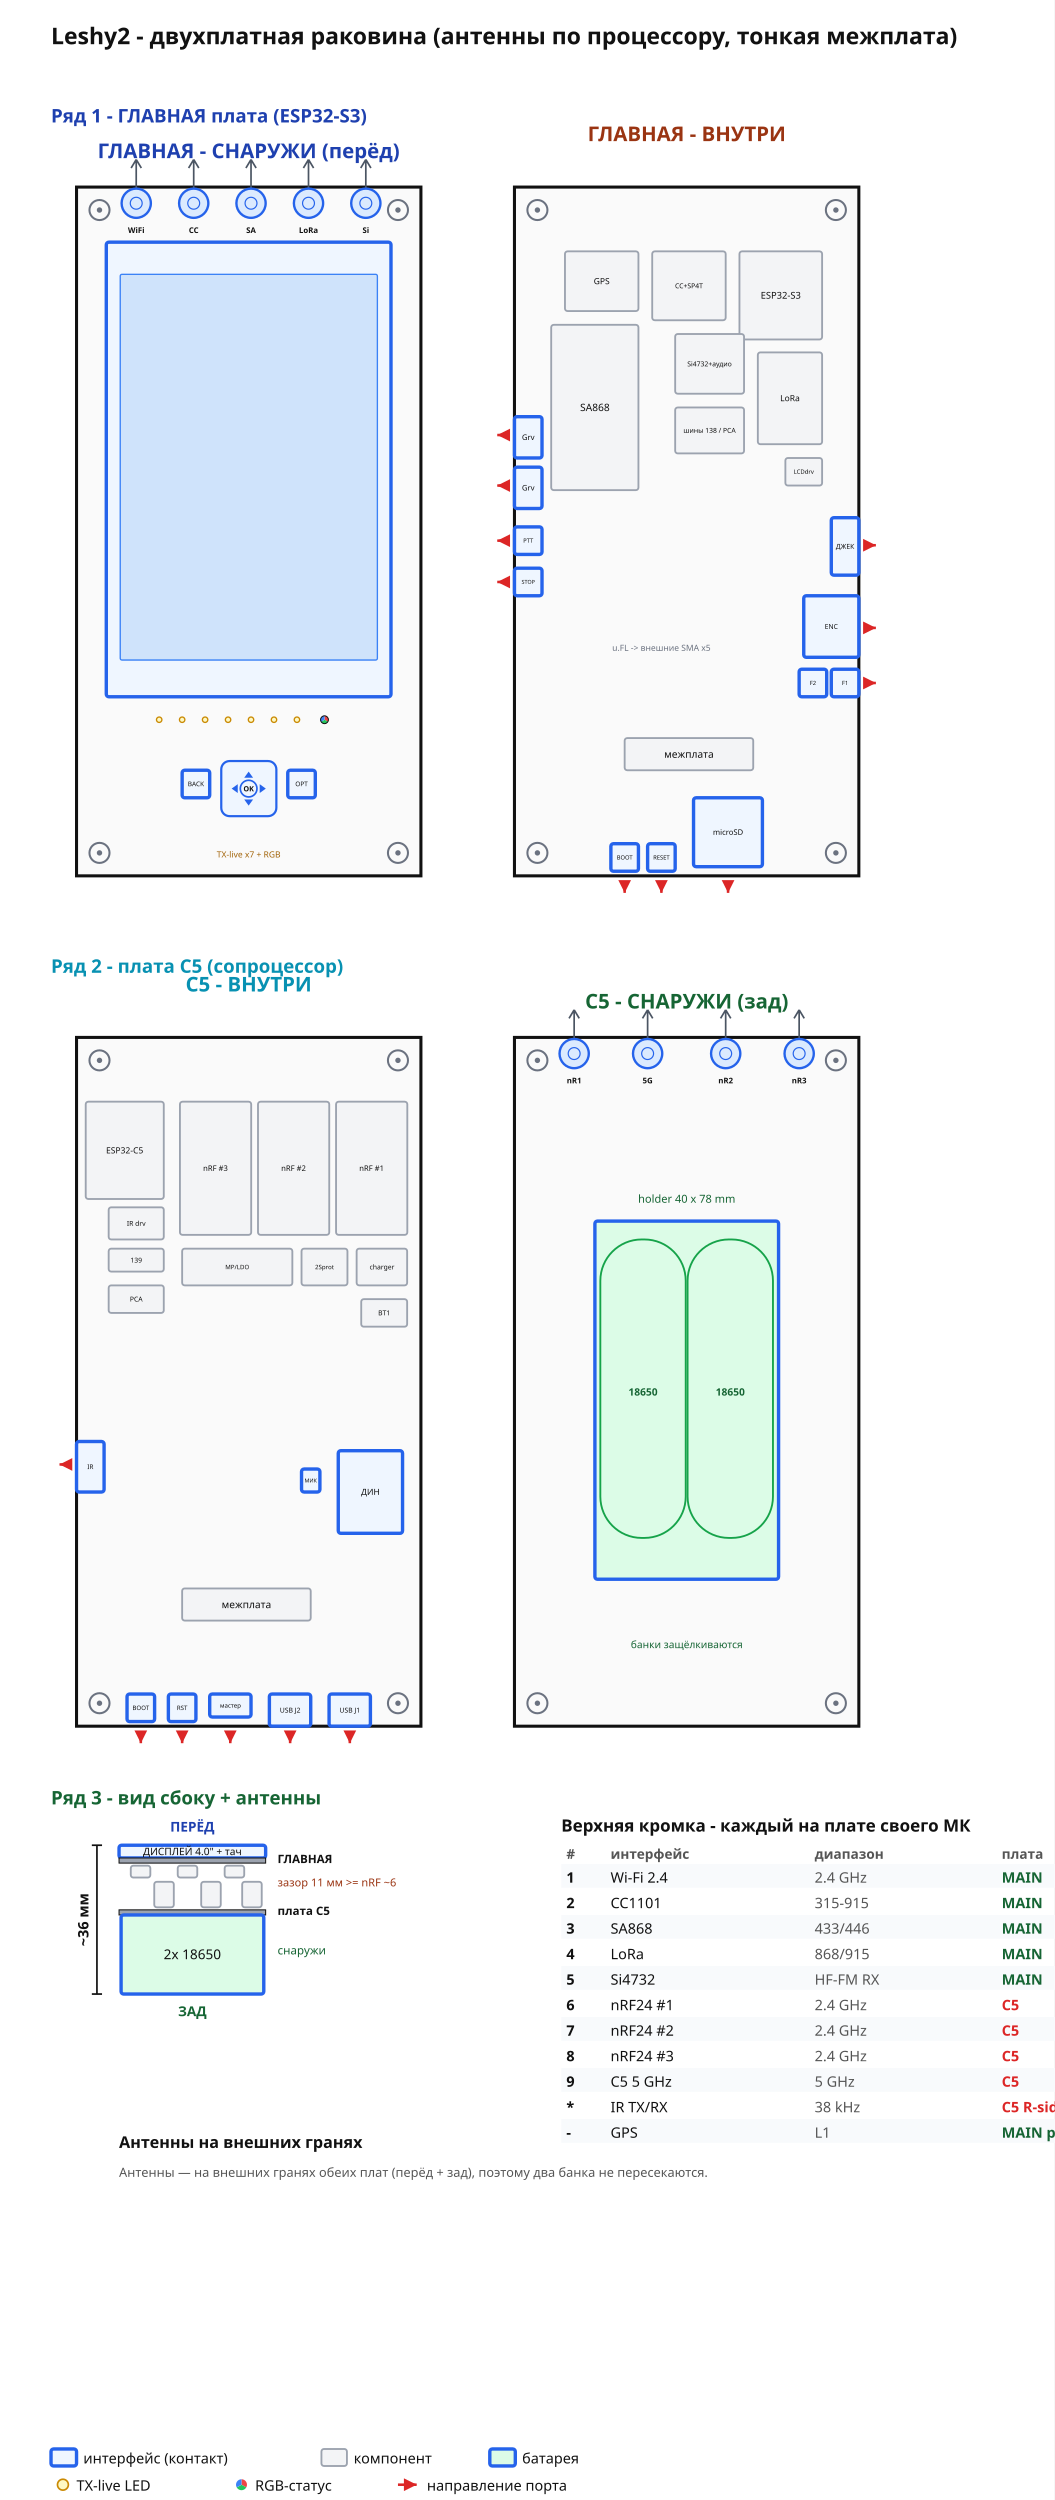
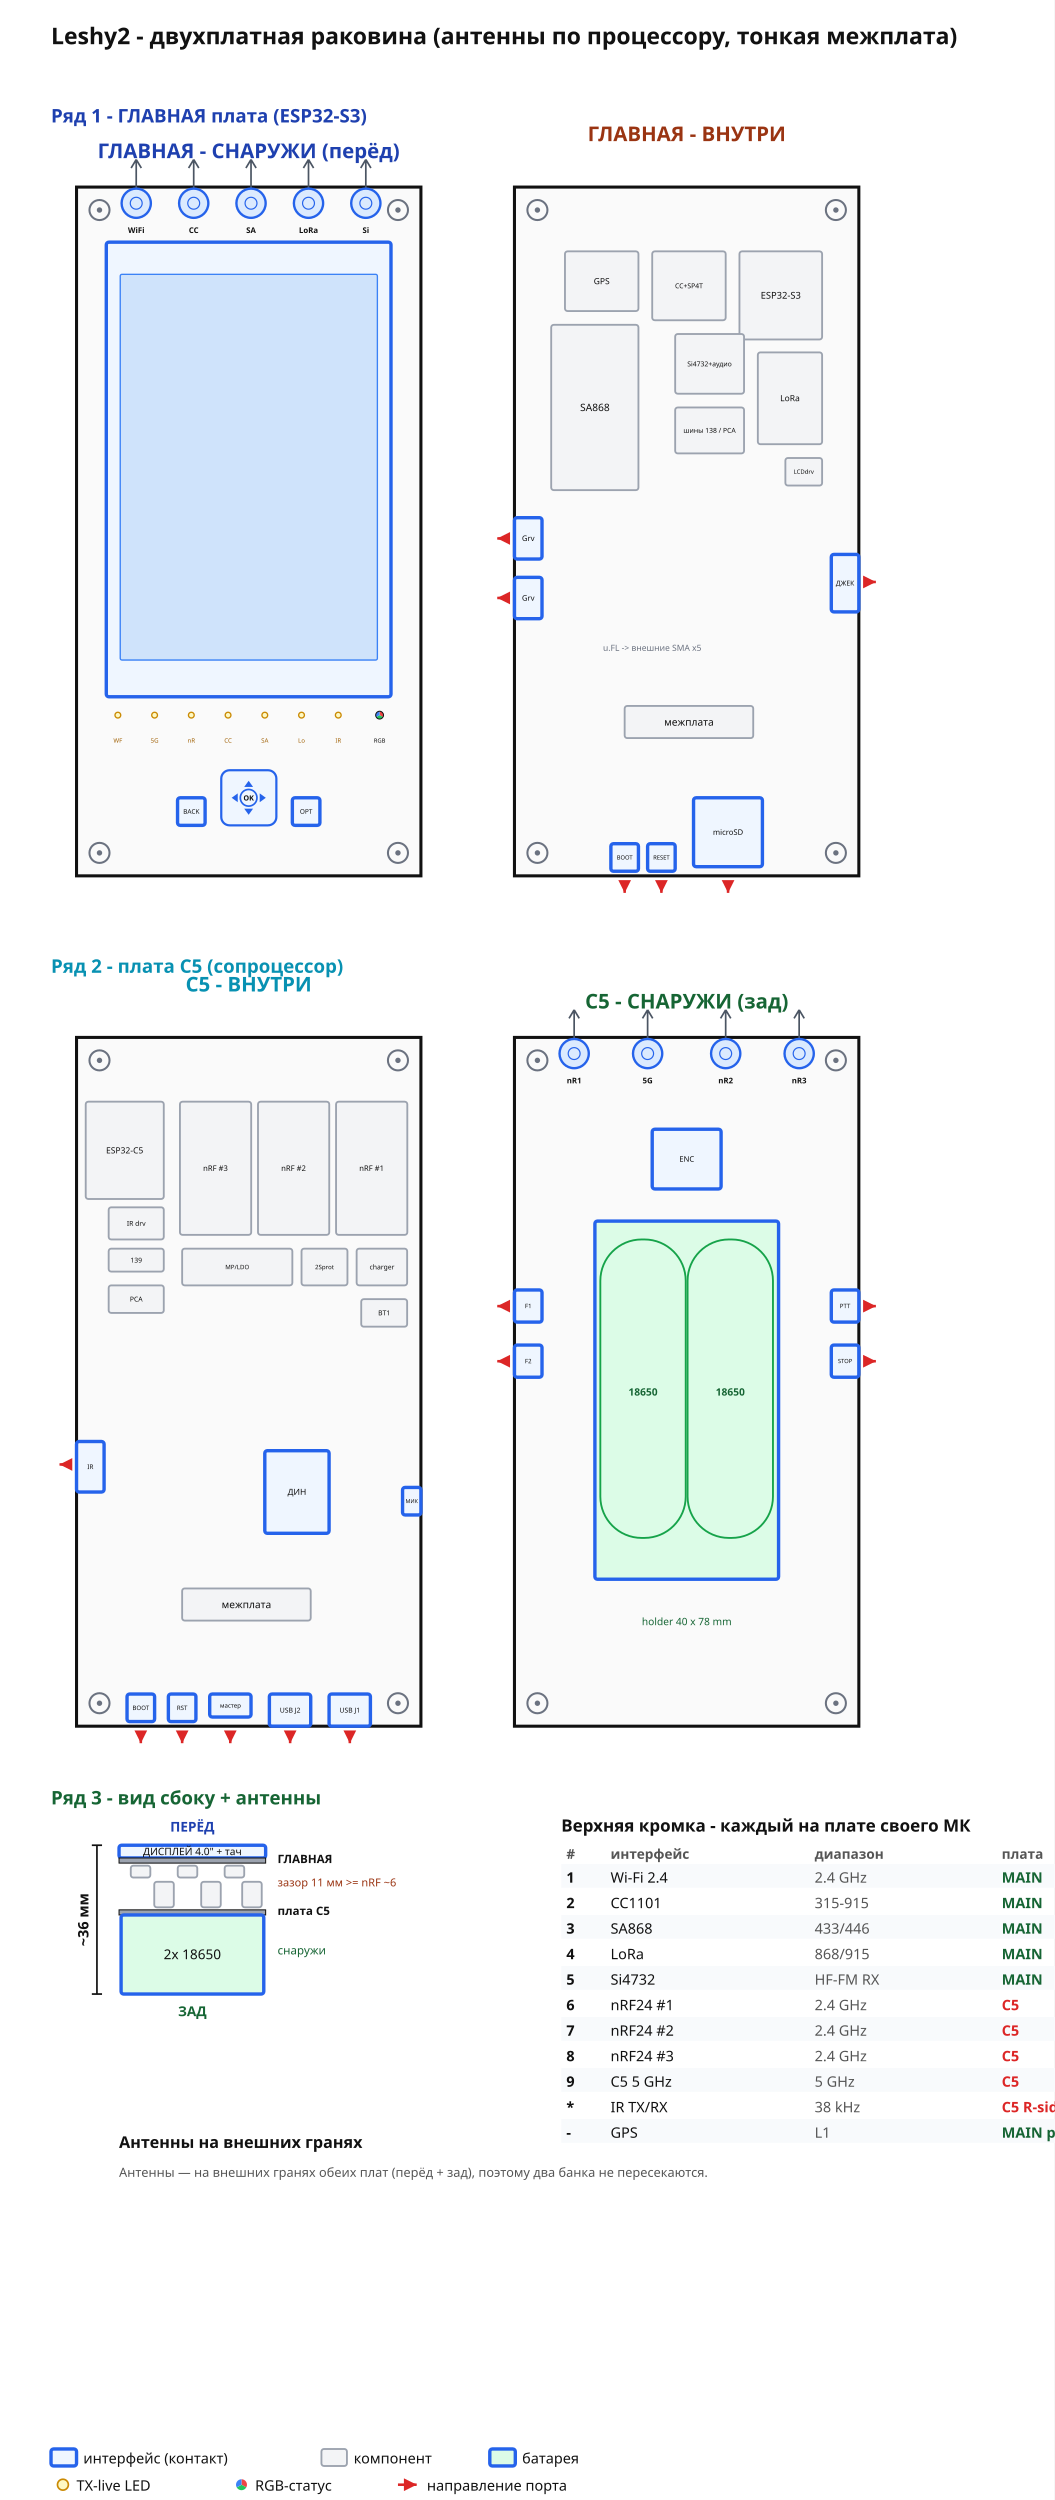
<svg xmlns="http://www.w3.org/2000/svg" width="620" height="1470" viewBox="0 0 620 1470">
  <rect width="620" height="1470" fill="white" />
  <defs>
    <marker id="ar" markerWidth="8" markerHeight="8" refX="6" refY="3" orient="auto">
      <path d="M0,0 L6,3 L0,6 Z" fill="#1e40af" />
    </marker>
    <marker id="arr" markerWidth="7" markerHeight="7" refX="5" refY="2.5" orient="auto">
      <path d="M0,0 L5,2.5 L0,5 Z" fill="#dc2626" />
    </marker>
  </defs>
  <text x="30.0" y="26.0" font-size="13.5" text-anchor="start" fill="#111" font-family="sans-serif" font-weight="bold">Leshy2 - двухплатная раковина (антенны по процессору, тонкая межплата)</text>
  <text x="30.0" y="72.0" font-size="11" text-anchor="start" fill="#1e40af" font-family="sans-serif" font-weight="bold">Ряд 1 - ГЛАВНАЯ плата (ESP32-S3)</text>
  <rect x="45.0" y="110.0" width="202.5" height="405.0" fill="#fafafa" stroke="#111" stroke-width="1.8" />
  <text x="146.2" y="93.0" font-size="12" text-anchor="middle" fill="#1e40af" font-family="sans-serif" font-weight="bold">ГЛАВНАЯ - СНАРУЖИ (перёд)</text>
  <circle cx="58.5" cy="123.5" r="5.9" fill="none" stroke="#6b7280" stroke-width="1.2" />
  <circle cx="58.5" cy="123.5" r="1.6" fill="#6b7280" />
  <circle cx="234.0" cy="123.5" r="5.9" fill="none" stroke="#6b7280" stroke-width="1.2" />
  <circle cx="234.0" cy="123.5" r="1.6" fill="#6b7280" />
  <circle cx="58.5" cy="501.5" r="5.9" fill="none" stroke="#6b7280" stroke-width="1.2" />
  <circle cx="58.5" cy="501.5" r="1.6" fill="#6b7280" />
  <circle cx="234.0" cy="501.5" r="5.9" fill="none" stroke="#6b7280" stroke-width="1.2" />
  <circle cx="234.0" cy="501.5" r="1.6" fill="#6b7280" />
  <rect x="62.5" y="142.4" width="167.4" height="267.3" fill="#eff6ff" stroke="#2563eb" stroke-width="2" rx="1.5" />
-   <rect x="107.1" y="452.9" width="16.2" height="16.2" fill="#eff6ff" stroke="#2563eb" stroke-width="2" rx="1.5" />
-   <text x="115.2" y="462.3" font-size="3.8" text-anchor="middle" fill="#111" font-family="sans-serif">BACK</text>
-   <rect x="169.2" y="452.9" width="16.2" height="16.2" fill="#eff6ff" stroke="#2563eb" stroke-width="2" rx="1.5" />
-   <text x="177.3" y="462.3" font-size="3.8" text-anchor="middle" fill="#111" font-family="sans-serif">OPT</text>
+   <rect x="104.4" y="469.1" width="16.2" height="16.2" fill="#eff6ff" stroke="#2563eb" stroke-width="2" rx="1.5" />
+   <text x="112.5" y="478.5" font-size="3.8" text-anchor="middle" fill="#111" font-family="sans-serif">BACK</text>
+   <rect x="171.9" y="469.1" width="16.2" height="16.2" fill="#eff6ff" stroke="#2563eb" stroke-width="2" rx="1.5" />
+   <text x="180.0" y="478.5" font-size="3.8" text-anchor="middle" fill="#111" font-family="sans-serif">OPT</text>
  <text x="146.2" y="282.8" font-size="7" text-anchor="middle" fill="#1e40af" font-family="sans-serif" font-weight="normal">ДИСПЛЕЙ 4.0" + тач</text>
-   <text x="146.2" y="504.2" font-size="5" text-anchor="middle" fill="#a16207" font-family="sans-serif" font-weight="normal">TX-live x7 + RGB</text>
  <rect x="70.7" y="161.3" width="151.2" height="226.8" fill="#cfe3fb" stroke="#3b82f6" stroke-width="0.8" rx="1" />
  <path d="M80.1 93.8 l-3 5 M80.1 93.8 l3 5 M80.1 93.8 V119.5" stroke="#4b5563" stroke-width="1" fill="none" />
  <circle cx="80.1" cy="119.5" r="8.6" fill="#dbeafe" stroke="#2563eb" stroke-width="1.4" />
  <circle cx="80.1" cy="119.5" r="3.5" fill="none" stroke="#2563eb" stroke-width="0.7" />
  <text x="80.1" y="137.0" font-size="4.6" text-anchor="middle" fill="#111" font-family="sans-serif" font-weight="bold">WiFi</text>
  <path d="M113.9 93.8 l-3 5 M113.9 93.8 l3 5 M113.9 93.8 V119.5" stroke="#4b5563" stroke-width="1" fill="none" />
  <circle cx="113.9" cy="119.5" r="8.6" fill="#dbeafe" stroke="#2563eb" stroke-width="1.4" />
  <circle cx="113.9" cy="119.5" r="3.5" fill="none" stroke="#2563eb" stroke-width="0.7" />
  <text x="113.9" y="137.0" font-size="4.6" text-anchor="middle" fill="#111" font-family="sans-serif" font-weight="bold">CC</text>
  <path d="M147.6 93.8 l-3 5 M147.6 93.8 l3 5 M147.6 93.8 V119.5" stroke="#4b5563" stroke-width="1" fill="none" />
  <circle cx="147.6" cy="119.5" r="8.6" fill="#dbeafe" stroke="#2563eb" stroke-width="1.4" />
  <circle cx="147.6" cy="119.5" r="3.5" fill="none" stroke="#2563eb" stroke-width="0.7" />
  <text x="147.6" y="137.0" font-size="4.6" text-anchor="middle" fill="#111" font-family="sans-serif" font-weight="bold">SA</text>
  <path d="M181.4 93.8 l-3 5 M181.4 93.8 l3 5 M181.4 93.8 V119.5" stroke="#4b5563" stroke-width="1" fill="none" />
  <circle cx="181.4" cy="119.5" r="8.6" fill="#dbeafe" stroke="#2563eb" stroke-width="1.4" />
  <circle cx="181.4" cy="119.5" r="3.5" fill="none" stroke="#2563eb" stroke-width="0.7" />
  <text x="181.4" y="137.0" font-size="4.6" text-anchor="middle" fill="#111" font-family="sans-serif" font-weight="bold">LoRa</text>
  <path d="M215.1 93.8 l-3 5 M215.1 93.8 l3 5 M215.1 93.8 V119.5" stroke="#4b5563" stroke-width="1" fill="none" />
  <circle cx="215.1" cy="119.5" r="8.6" fill="#dbeafe" stroke="#2563eb" stroke-width="1.4" />
  <circle cx="215.1" cy="119.5" r="3.5" fill="none" stroke="#2563eb" stroke-width="0.7" />
  <text x="215.1" y="137.0" font-size="4.6" text-anchor="middle" fill="#111" font-family="sans-serif" font-weight="bold">Si</text>
-   <circle cx="93.6" cy="423.2" r="1.6" fill="#fef9c3" stroke="#ca8a04" stroke-width="0.8" />
-   <circle cx="107.1" cy="423.2" r="1.6" fill="#fef9c3" stroke="#ca8a04" stroke-width="0.8" />
-   <circle cx="120.6" cy="423.2" r="1.6" fill="#fef9c3" stroke="#ca8a04" stroke-width="0.8" />
-   <circle cx="134.1" cy="423.2" r="1.6" fill="#fef9c3" stroke="#ca8a04" stroke-width="0.8" />
-   <circle cx="147.6" cy="423.2" r="1.6" fill="#fef9c3" stroke="#ca8a04" stroke-width="0.8" />
-   <circle cx="161.1" cy="423.2" r="1.6" fill="#fef9c3" stroke="#ca8a04" stroke-width="0.8" />
-   <circle cx="174.6" cy="423.2" r="1.6" fill="#fef9c3" stroke="#ca8a04" stroke-width="0.8" />
-   <path d="M190.8 423.2 L190.8 420.9 A2.3 2.3 0 0 1 192.8 424.4 Z" fill="#ef4444" />
-   <path d="M190.8 423.2 L192.8 424.4 A2.3 2.3 0 0 1 188.8 424.4 Z" fill="#22c55e" />
-   <path d="M190.8 423.2 L188.8 424.4 A2.3 2.3 0 0 1 190.8 420.9 Z" fill="#3b82f6" />
-   <circle cx="190.8" cy="423.2" r="2.3" fill="none" stroke="#111" stroke-width="0.6" />
-   <rect x="130.1" y="447.5" width="32.4" height="32.4" rx="4.9" fill="#eff6ff" stroke="#2563eb" stroke-width="1.3" />
-   <path d="M146.2 453.7 l-2.6 3.6 h5.2 z M146.2 473.7 l-2.6 -3.6 h5.2 z M136.2 463.7 l3.6 -2.6 v5.2 z M156.3 463.7 l-3.6 -2.6 v5.2 z" fill="#2563eb" />
-   <circle cx="146.2" cy="463.7" r="4.9" fill="none" stroke="#2563eb" stroke-width="1" />
-   <text x="146.2" y="465.3" font-size="4.2" text-anchor="middle" fill="#111" font-family="sans-serif" font-weight="bold">OK</text>
+   <circle cx="69.3" cy="420.5" r="1.7" fill="#fef9c3" stroke="#ca8a04" stroke-width="0.8" />
+   <text x="69.3" y="436.7" font-size="3.6" text-anchor="middle" fill="#a16207" font-family="sans-serif" font-weight="normal">WF</text>
+   <circle cx="90.9" cy="420.5" r="1.7" fill="#fef9c3" stroke="#ca8a04" stroke-width="0.8" />
+   <text x="90.9" y="436.7" font-size="3.6" text-anchor="middle" fill="#a16207" font-family="sans-serif" font-weight="normal">5G</text>
+   <circle cx="112.5" cy="420.5" r="1.7" fill="#fef9c3" stroke="#ca8a04" stroke-width="0.8" />
+   <text x="112.5" y="436.7" font-size="3.6" text-anchor="middle" fill="#a16207" font-family="sans-serif" font-weight="normal">nR</text>
+   <circle cx="134.1" cy="420.5" r="1.7" fill="#fef9c3" stroke="#ca8a04" stroke-width="0.8" />
+   <text x="134.1" y="436.7" font-size="3.6" text-anchor="middle" fill="#a16207" font-family="sans-serif" font-weight="normal">CC</text>
+   <circle cx="155.7" cy="420.5" r="1.7" fill="#fef9c3" stroke="#ca8a04" stroke-width="0.8" />
+   <text x="155.7" y="436.7" font-size="3.6" text-anchor="middle" fill="#a16207" font-family="sans-serif" font-weight="normal">SA</text>
+   <circle cx="177.3" cy="420.5" r="1.7" fill="#fef9c3" stroke="#ca8a04" stroke-width="0.8" />
+   <text x="177.3" y="436.7" font-size="3.6" text-anchor="middle" fill="#a16207" font-family="sans-serif" font-weight="normal">Lo</text>
+   <circle cx="198.9" cy="420.5" r="1.7" fill="#fef9c3" stroke="#ca8a04" stroke-width="0.8" />
+   <text x="198.9" y="436.7" font-size="3.6" text-anchor="middle" fill="#a16207" font-family="sans-serif" font-weight="normal">IR</text>
+   <path d="M223.2 420.5 L223.2 418.2 A2.3 2.3 0 0 1 225.2 421.6 Z" fill="#ef4444" />
+   <path d="M223.2 420.5 L225.2 421.6 A2.3 2.3 0 0 1 221.2 421.6 Z" fill="#22c55e" />
+   <path d="M223.2 420.5 L221.2 421.6 A2.3 2.3 0 0 1 223.2 418.2 Z" fill="#3b82f6" />
+   <circle cx="223.2" cy="420.5" r="2.3" fill="none" stroke="#111" stroke-width="0.6" />
+   <text x="223.2" y="436.7" font-size="3.4" text-anchor="middle" fill="#111" font-family="sans-serif" font-weight="normal">RGB</text>
+   <rect x="130.1" y="452.9" width="32.4" height="32.4" rx="4.9" fill="#eff6ff" stroke="#2563eb" stroke-width="1.3" />
+   <path d="M146.2 459.1 l-2.6 3.6 h5.2 z M146.2 479.1 l-2.6 -3.6 h5.2 z M136.2 469.1 l3.6 -2.6 v5.2 z M156.3 469.1 l-3.6 -2.6 v5.2 z" fill="#2563eb" />
+   <circle cx="146.2" cy="469.1" r="4.9" fill="none" stroke="#2563eb" stroke-width="1" />
+   <text x="146.2" y="470.7" font-size="4.2" text-anchor="middle" fill="#111" font-family="sans-serif" font-weight="bold">OK</text>
  <rect x="302.5" y="110.0" width="202.5" height="405.0" fill="#fafafa" stroke="#111" stroke-width="1.8" />
  <text x="403.8" y="83.0" font-size="12" text-anchor="middle" fill="#9a3412" font-family="sans-serif" font-weight="bold">ГЛАВНАЯ - ВНУТРИ</text>
  <circle cx="316.0" cy="123.5" r="5.9" fill="none" stroke="#6b7280" stroke-width="1.2" />
  <circle cx="316.0" cy="123.5" r="1.6" fill="#6b7280" />
  <circle cx="491.5" cy="123.5" r="5.9" fill="none" stroke="#6b7280" stroke-width="1.2" />
  <circle cx="491.5" cy="123.5" r="1.6" fill="#6b7280" />
  <circle cx="316.0" cy="501.5" r="5.9" fill="none" stroke="#6b7280" stroke-width="1.2" />
  <circle cx="316.0" cy="501.5" r="1.6" fill="#6b7280" />
  <circle cx="491.5" cy="501.5" r="5.9" fill="none" stroke="#6b7280" stroke-width="1.2" />
  <circle cx="491.5" cy="501.5" r="1.6" fill="#6b7280" />
  <rect x="434.8" y="147.8" width="48.6" height="51.8" fill="#f3f4f6" stroke="#9ca3af" stroke-width="1.1" rx="1.5" />
  <text x="459.1" y="175.6" font-size="5.5" text-anchor="middle" fill="#111" font-family="sans-serif">ESP32-S3</text>
  <rect x="383.5" y="147.8" width="43.2" height="40.5" fill="#f3f4f6" stroke="#9ca3af" stroke-width="1.1" rx="1.5" />
  <text x="405.1" y="169.5" font-size="4" text-anchor="middle" fill="#111" font-family="sans-serif">CC+SP4T</text>
  <rect x="332.2" y="147.8" width="43.2" height="35.1" fill="#f3f4f6" stroke="#9ca3af" stroke-width="1.1" rx="1.5" />
  <text x="353.8" y="167.1" font-size="5" text-anchor="middle" fill="#111" font-family="sans-serif">GPS</text>
  <rect x="324.1" y="191.0" width="51.3" height="97.2" fill="#f3f4f6" stroke="#9ca3af" stroke-width="1.1" rx="1.5" />
  <text x="349.8" y="241.7" font-size="6" text-anchor="middle" fill="#111" font-family="sans-serif">SA868</text>
  <rect x="445.6" y="207.2" width="37.8" height="54.0" fill="#f3f4f6" stroke="#9ca3af" stroke-width="1.1" rx="1.5" />
  <text x="464.5" y="235.9" font-size="5" text-anchor="middle" fill="#111" font-family="sans-serif">LoRa</text>
  <rect x="397.0" y="196.4" width="40.5" height="35.1" fill="#f3f4f6" stroke="#9ca3af" stroke-width="1.1" rx="1.5" />
  <text x="417.2" y="215.4" font-size="4" text-anchor="middle" fill="#111" font-family="sans-serif">Si4732+аудио</text>
  <rect x="397.0" y="239.6" width="40.5" height="27.0" fill="#f3f4f6" stroke="#9ca3af" stroke-width="1.1" rx="1.5" />
  <text x="417.2" y="254.5" font-size="4" text-anchor="middle" fill="#111" font-family="sans-serif">шины 138 / PCA</text>
  <rect x="461.8" y="269.3" width="21.6" height="16.2" fill="#f3f4f6" stroke="#9ca3af" stroke-width="1.1" rx="1.5" />
  <text x="472.6" y="278.6" font-size="3.5" text-anchor="middle" fill="#111" font-family="sans-serif">LCDdrv</text>
-   <rect x="488.8" y="304.4" width="16.2" height="33.8" fill="#eff6ff" stroke="#2563eb" stroke-width="2" rx="1.5" />
-   <text x="496.9" y="322.7" font-size="4" text-anchor="middle" fill="#111" font-family="sans-serif">ДЖЕК</text>
-   <rect x="472.6" y="350.3" width="32.4" height="36.2" fill="#eff6ff" stroke="#2563eb" stroke-width="2" rx="1.5" />
-   <text x="488.8" y="369.8" font-size="4" text-anchor="middle" fill="#111" font-family="sans-serif">ENC</text>
-   <rect x="488.8" y="393.5" width="16.2" height="16.2" fill="#eff6ff" stroke="#2563eb" stroke-width="2" rx="1.5" />
-   <text x="496.9" y="402.8" font-size="3.4" text-anchor="middle" fill="#111" font-family="sans-serif">F1</text>
-   <rect x="469.9" y="393.5" width="16.2" height="16.2" fill="#eff6ff" stroke="#2563eb" stroke-width="2" rx="1.5" />
-   <text x="478.0" y="402.8" font-size="3.4" text-anchor="middle" fill="#111" font-family="sans-serif">F2</text>
-   <rect x="302.5" y="245.0" width="16.2" height="24.3" fill="#eff6ff" stroke="#2563eb" stroke-width="2" rx="1.5" />
-   <text x="310.6" y="258.7" font-size="4.5" text-anchor="middle" fill="#111" font-family="sans-serif">Grv</text>
-   <rect x="302.5" y="274.7" width="16.2" height="24.3" fill="#eff6ff" stroke="#2563eb" stroke-width="2" rx="1.5" />
-   <text x="310.6" y="288.4" font-size="4.5" text-anchor="middle" fill="#111" font-family="sans-serif">Grv</text>
-   <rect x="302.5" y="309.8" width="16.2" height="16.2" fill="#eff6ff" stroke="#2563eb" stroke-width="2" rx="1.5" />
-   <text x="310.6" y="319.1" font-size="3.4" text-anchor="middle" fill="#111" font-family="sans-serif">PTT</text>
-   <rect x="302.5" y="334.1" width="16.2" height="16.2" fill="#eff6ff" stroke="#2563eb" stroke-width="2" rx="1.5" />
-   <text x="310.6" y="343.3" font-size="3.2" text-anchor="middle" fill="#111" font-family="sans-serif">STOP</text>
-   <rect x="367.3" y="434.0" width="75.6" height="18.9" fill="#f3f4f6" stroke="#9ca3af" stroke-width="1.1" rx="1.5" />
-   <text x="405.1" y="445.6" font-size="6" text-anchor="middle" fill="#111" font-family="sans-serif">межплата</text>
+   <rect x="488.8" y="326.0" width="16.2" height="33.8" fill="#eff6ff" stroke="#2563eb" stroke-width="2" rx="1.5" />
+   <text x="496.9" y="344.3" font-size="4" text-anchor="middle" fill="#111" font-family="sans-serif">ДЖЕК</text>
+   <rect x="302.5" y="304.4" width="16.2" height="24.3" fill="#eff6ff" stroke="#2563eb" stroke-width="2" rx="1.5" />
+   <text x="310.6" y="318.1" font-size="4.5" text-anchor="middle" fill="#111" font-family="sans-serif">Grv</text>
+   <rect x="302.5" y="339.5" width="16.2" height="24.3" fill="#eff6ff" stroke="#2563eb" stroke-width="2" rx="1.5" />
+   <text x="310.6" y="353.2" font-size="4.5" text-anchor="middle" fill="#111" font-family="sans-serif">Grv</text>
+   <rect x="367.3" y="415.1" width="75.6" height="18.9" fill="#f3f4f6" stroke="#9ca3af" stroke-width="1.1" rx="1.5" />
+   <text x="405.1" y="426.7" font-size="6" text-anchor="middle" fill="#111" font-family="sans-serif">межплата</text>
  <rect x="407.8" y="469.1" width="40.5" height="40.5" fill="#eff6ff" stroke="#2563eb" stroke-width="2" rx="1.5" />
  <text x="428.1" y="490.9" font-size="4.5" text-anchor="middle" fill="#111" font-family="sans-serif">microSD</text>
  <rect x="380.8" y="496.1" width="16.2" height="16.2" fill="#eff6ff" stroke="#2563eb" stroke-width="2" rx="1.5" />
  <text x="388.9" y="505.4" font-size="3.4" text-anchor="middle" fill="#111" font-family="sans-serif">RESET</text>
  <rect x="359.2" y="496.1" width="16.2" height="16.2" fill="#eff6ff" stroke="#2563eb" stroke-width="2" rx="1.5" />
  <text x="367.3" y="505.4" font-size="3.4" text-anchor="middle" fill="#111" font-family="sans-serif">BOOT</text>
-   <text x="388.9" y="382.7" font-size="5" text-anchor="middle" fill="#6b7280" font-family="sans-serif" font-weight="normal">u.FL -&gt; внешние SMA x5</text>
-   <path d="M509.1 320.6 L515.0 320.6" stroke="#dc2626" stroke-width="1.5" marker-end="url(#arr)" />
-   <path d="M509.1 369.2 L515.0 369.2" stroke="#dc2626" stroke-width="1.5" marker-end="url(#arr)" />
-   <path d="M509.1 401.6 L515.0 401.6" stroke="#dc2626" stroke-width="1.5" marker-end="url(#arr)" />
-   <path d="M298.4 255.8 L292.4 255.8" stroke="#dc2626" stroke-width="1.5" marker-end="url(#arr)" />
-   <path d="M298.4 285.5 L292.4 285.5" stroke="#dc2626" stroke-width="1.5" marker-end="url(#arr)" />
-   <path d="M298.4 317.9 L292.4 317.9" stroke="#dc2626" stroke-width="1.5" marker-end="url(#arr)" />
-   <path d="M298.4 342.2 L292.4 342.2" stroke="#dc2626" stroke-width="1.5" marker-end="url(#arr)" />
+   <text x="383.5" y="382.7" font-size="5" text-anchor="middle" fill="#6b7280" font-family="sans-serif" font-weight="normal">u.FL -&gt; внешние SMA x5</text>
+   <path d="M509.1 342.2 L515.0 342.2" stroke="#dc2626" stroke-width="1.5" marker-end="url(#arr)" />
+   <path d="M298.4 316.6 L292.4 316.6" stroke="#dc2626" stroke-width="1.5" marker-end="url(#arr)" />
+   <path d="M298.4 351.6 L292.4 351.6" stroke="#dc2626" stroke-width="1.5" marker-end="url(#arr)" />
  <path d="M428.1 519.0 L428.1 525.0" stroke="#dc2626" stroke-width="1.5" marker-end="url(#arr)" />
  <path d="M388.9 519.0 L388.9 525.0" stroke="#dc2626" stroke-width="1.5" marker-end="url(#arr)" />
  <path d="M367.3 519.0 L367.3 525.0" stroke="#dc2626" stroke-width="1.5" marker-end="url(#arr)" />
  <text x="30.0" y="572.0" font-size="11" text-anchor="start" fill="#0891b2" font-family="sans-serif" font-weight="bold">Ряд 2 - плата C5 (сопроцессор)</text>
  <rect x="45.0" y="610.0" width="202.5" height="405.0" fill="#fafafa" stroke="#111" stroke-width="1.8" />
  <text x="146.2" y="583.0" font-size="12" text-anchor="middle" fill="#0891b2" font-family="sans-serif" font-weight="bold">C5 - ВНУТРИ</text>
  <circle cx="58.5" cy="623.5" r="5.9" fill="none" stroke="#6b7280" stroke-width="1.2" />
  <circle cx="58.5" cy="623.5" r="1.6" fill="#6b7280" />
  <circle cx="234.0" cy="623.5" r="5.9" fill="none" stroke="#6b7280" stroke-width="1.2" />
  <circle cx="234.0" cy="623.5" r="1.6" fill="#6b7280" />
  <circle cx="58.5" cy="1001.5" r="5.9" fill="none" stroke="#6b7280" stroke-width="1.2" />
  <circle cx="58.5" cy="1001.5" r="1.6" fill="#6b7280" />
  <circle cx="234.0" cy="1001.5" r="5.9" fill="none" stroke="#6b7280" stroke-width="1.2" />
  <circle cx="234.0" cy="1001.5" r="1.6" fill="#6b7280" />
  <rect x="197.6" y="647.8" width="41.9" height="78.3" fill="#f3f4f6" stroke="#9ca3af" stroke-width="1.1" rx="1.5" />
  <text x="218.5" y="688.5" font-size="4.5" text-anchor="middle" fill="#111" font-family="sans-serif">nRF #1</text>
  <rect x="151.7" y="647.8" width="41.9" height="78.3" fill="#f3f4f6" stroke="#9ca3af" stroke-width="1.1" rx="1.5" />
  <text x="172.6" y="688.5" font-size="4.5" text-anchor="middle" fill="#111" font-family="sans-serif">nRF #2</text>
  <rect x="105.8" y="647.8" width="41.9" height="78.3" fill="#f3f4f6" stroke="#9ca3af" stroke-width="1.1" rx="1.5" />
  <text x="126.7" y="688.5" font-size="4.5" text-anchor="middle" fill="#111" font-family="sans-serif">nRF #3</text>
  <rect x="50.4" y="647.8" width="45.9" height="57.2" fill="#f3f4f6" stroke="#9ca3af" stroke-width="1.1" rx="1.5" />
  <text x="73.3" y="678.2" font-size="5" text-anchor="middle" fill="#111" font-family="sans-serif">ESP32-C5</text>
  <rect x="63.9" y="709.9" width="32.4" height="18.9" fill="#f3f4f6" stroke="#9ca3af" stroke-width="1.1" rx="1.5" />
  <text x="80.1" y="720.8" font-size="4" text-anchor="middle" fill="#111" font-family="sans-serif">IR drv</text>
  <rect x="63.9" y="734.2" width="32.4" height="13.5" fill="#f3f4f6" stroke="#9ca3af" stroke-width="1.1" rx="1.5" />
  <text x="80.1" y="742.4" font-size="4" text-anchor="middle" fill="#111" font-family="sans-serif">139</text>
  <rect x="63.9" y="755.8" width="32.4" height="16.2" fill="#f3f4f6" stroke="#9ca3af" stroke-width="1.1" rx="1.5" />
  <text x="80.1" y="765.3" font-size="4" text-anchor="middle" fill="#111" font-family="sans-serif">PCA</text>
  <rect x="209.7" y="734.2" width="29.7" height="21.6" fill="#f3f4f6" stroke="#9ca3af" stroke-width="1.1" rx="1.5" />
  <text x="224.6" y="746.4" font-size="4" text-anchor="middle" fill="#111" font-family="sans-serif">charger</text>
  <rect x="177.3" y="734.2" width="27.0" height="21.6" fill="#f3f4f6" stroke="#9ca3af" stroke-width="1.1" rx="1.5" />
  <text x="190.8" y="746.3" font-size="3.6" text-anchor="middle" fill="#111" font-family="sans-serif">2Sprot</text>
  <rect x="107.1" y="734.2" width="64.8" height="21.6" fill="#f3f4f6" stroke="#9ca3af" stroke-width="1.1" rx="1.5" />
  <text x="139.5" y="746.3" font-size="3.6" text-anchor="middle" fill="#111" font-family="sans-serif">MP/LDO</text>
  <rect x="212.4" y="763.9" width="27.0" height="16.2" fill="#f3f4f6" stroke="#9ca3af" stroke-width="1.1" rx="1.5" />
  <text x="225.9" y="773.4" font-size="4" text-anchor="middle" fill="#111" font-family="sans-serif">BT1</text>
-   <rect x="198.9" y="853.0" width="37.8" height="48.6" fill="#eff6ff" stroke="#2563eb" stroke-width="2" rx="1.5" />
-   <text x="217.8" y="879.0" font-size="5" text-anchor="middle" fill="#111" font-family="sans-serif">ДИН</text>
-   <rect x="177.3" y="863.8" width="10.8" height="13.5" fill="#eff6ff" stroke="#2563eb" stroke-width="2" rx="1.5" />
-   <text x="182.7" y="871.7" font-size="3.2" text-anchor="middle" fill="#111" font-family="sans-serif">МИК</text>
+   <rect x="155.7" y="853.0" width="37.8" height="48.6" fill="#eff6ff" stroke="#2563eb" stroke-width="2" rx="1.5" />
+   <text x="174.6" y="879.0" font-size="5" text-anchor="middle" fill="#111" font-family="sans-serif">ДИН</text>
+   <rect x="236.7" y="874.6" width="10.8" height="16.2" fill="#eff6ff" stroke="#2563eb" stroke-width="2" rx="1.5" />
+   <text x="242.1" y="883.8" font-size="3.2" text-anchor="middle" fill="#111" font-family="sans-serif">МИК</text>
  <rect x="45.0" y="847.6" width="16.2" height="29.7" fill="#eff6ff" stroke="#2563eb" stroke-width="2" rx="1.5" />
  <text x="53.1" y="863.8" font-size="3.8" text-anchor="middle" fill="#111" font-family="sans-serif">IR</text>
  <rect x="107.1" y="934.0" width="75.6" height="18.9" fill="#f3f4f6" stroke="#9ca3af" stroke-width="1.1" rx="1.5" />
  <text x="144.9" y="945.6" font-size="6" text-anchor="middle" fill="#111" font-family="sans-serif">межплата</text>
  <rect x="193.5" y="996.1" width="24.3" height="18.9" fill="#eff6ff" stroke="#2563eb" stroke-width="2" rx="1.5" />
  <text x="205.7" y="1007.0" font-size="4" text-anchor="middle" fill="#111" font-family="sans-serif">USB J1</text>
  <rect x="158.4" y="996.1" width="24.3" height="18.9" fill="#eff6ff" stroke="#2563eb" stroke-width="2" rx="1.5" />
  <text x="170.6" y="1007.0" font-size="4" text-anchor="middle" fill="#111" font-family="sans-serif">USB J2</text>
  <rect x="123.3" y="996.1" width="24.3" height="13.5" fill="#eff6ff" stroke="#2563eb" stroke-width="2" rx="1.5" />
  <text x="135.5" y="1004.1" font-size="3.6" text-anchor="middle" fill="#111" font-family="sans-serif">мастер</text>
  <rect x="99.0" y="996.1" width="16.2" height="16.2" fill="#eff6ff" stroke="#2563eb" stroke-width="2" rx="1.5" />
  <text x="107.1" y="1005.5" font-size="3.6" text-anchor="middle" fill="#111" font-family="sans-serif">RST</text>
  <rect x="74.7" y="996.1" width="16.2" height="16.2" fill="#eff6ff" stroke="#2563eb" stroke-width="2" rx="1.5" />
  <text x="82.8" y="1005.5" font-size="3.6" text-anchor="middle" fill="#111" font-family="sans-serif">BOOT</text>
  <path d="M41.0 861.1 L35.0 861.1" stroke="#dc2626" stroke-width="1.5" marker-end="url(#arr)" />
  <path d="M205.7 1019.0 L205.7 1025.0" stroke="#dc2626" stroke-width="1.5" marker-end="url(#arr)" />
  <path d="M170.6 1019.0 L170.6 1025.0" stroke="#dc2626" stroke-width="1.5" marker-end="url(#arr)" />
  <path d="M135.4 1019.0 L135.4 1025.0" stroke="#dc2626" stroke-width="1.5" marker-end="url(#arr)" />
  <path d="M107.1 1019.0 L107.1 1025.0" stroke="#dc2626" stroke-width="1.5" marker-end="url(#arr)" />
  <path d="M82.8 1019.0 L82.8 1025.0" stroke="#dc2626" stroke-width="1.5" marker-end="url(#arr)" />
  <rect x="302.5" y="610.0" width="202.5" height="405.0" fill="#fafafa" stroke="#111" stroke-width="1.8" />
  <text x="403.8" y="593.0" font-size="12" text-anchor="middle" fill="#166534" font-family="sans-serif" font-weight="bold">C5 - СНАРУЖИ (зад)</text>
  <circle cx="316.0" cy="623.5" r="5.9" fill="none" stroke="#6b7280" stroke-width="1.2" />
  <circle cx="316.0" cy="623.5" r="1.6" fill="#6b7280" />
  <circle cx="491.5" cy="623.5" r="5.9" fill="none" stroke="#6b7280" stroke-width="1.2" />
  <circle cx="491.5" cy="623.5" r="1.6" fill="#6b7280" />
  <circle cx="316.0" cy="1001.5" r="5.9" fill="none" stroke="#6b7280" stroke-width="1.2" />
  <circle cx="316.0" cy="1001.5" r="1.6" fill="#6b7280" />
  <circle cx="491.5" cy="1001.5" r="5.9" fill="none" stroke="#6b7280" stroke-width="1.2" />
  <circle cx="491.5" cy="1001.5" r="1.6" fill="#6b7280" />
  <rect x="349.8" y="718.0" width="108.0" height="210.6" fill="#dcfce7" stroke="#2563eb" stroke-width="2" rx="1.5" />
-   <text x="403.8" y="707.2" font-size="6.5" text-anchor="middle" fill="#166534" font-family="sans-serif" font-weight="normal">holder 40 x 78 mm</text>
-   <text x="403.8" y="969.1" font-size="6" text-anchor="middle" fill="#166534" font-family="sans-serif" font-weight="normal">банки защёлкиваются</text>
+   <rect x="383.5" y="664.0" width="40.5" height="35.1" fill="#eff6ff" stroke="#2563eb" stroke-width="2" rx="1.5" />
+   <text x="403.8" y="683.1" font-size="4.5" text-anchor="middle" fill="#111" font-family="sans-serif">ENC</text>
+   <rect x="302.5" y="758.5" width="16.2" height="18.9" fill="#eff6ff" stroke="#2563eb" stroke-width="2" rx="1.5" />
+   <text x="310.6" y="769.2" font-size="3.6" text-anchor="middle" fill="#111" font-family="sans-serif">F1</text>
+   <rect x="302.5" y="790.9" width="16.2" height="18.9" fill="#eff6ff" stroke="#2563eb" stroke-width="2" rx="1.5" />
+   <text x="310.6" y="801.6" font-size="3.6" text-anchor="middle" fill="#111" font-family="sans-serif">F2</text>
+   <rect x="488.8" y="758.5" width="16.2" height="18.9" fill="#eff6ff" stroke="#2563eb" stroke-width="2" rx="1.5" />
+   <text x="496.9" y="769.2" font-size="3.6" text-anchor="middle" fill="#111" font-family="sans-serif">PTT</text>
+   <rect x="488.8" y="790.9" width="16.2" height="18.9" fill="#eff6ff" stroke="#2563eb" stroke-width="2" rx="1.5" />
+   <text x="496.9" y="801.5" font-size="3.4" text-anchor="middle" fill="#111" font-family="sans-serif">STOP</text>
+   <text x="403.8" y="955.6" font-size="6" text-anchor="middle" fill="#166534" font-family="sans-serif" font-weight="normal">holder 40 x 78 mm</text>
  <rect x="353.0" y="728.8" width="50.2" height="175.5" rx="24.3" fill="#dcfce7" stroke="#16a34a" stroke-width="1.1" />
  <text x="378.1" y="820.6" font-size="6" text-anchor="middle" fill="#166534" font-family="sans-serif" font-weight="bold">18650</text>
  <rect x="404.3" y="728.8" width="50.2" height="175.5" rx="24.3" fill="#dcfce7" stroke="#16a34a" stroke-width="1.1" />
  <text x="429.4" y="820.6" font-size="6" text-anchor="middle" fill="#166534" font-family="sans-serif" font-weight="bold">18650</text>
+   <path d="M298.4 768.0 L292.4 768.0" stroke="#dc2626" stroke-width="1.5" marker-end="url(#arr)" />
+   <path d="M298.4 800.4 L292.4 800.4" stroke="#dc2626" stroke-width="1.5" marker-end="url(#arr)" />
+   <path d="M509.1 768.0 L515.0 768.0" stroke="#dc2626" stroke-width="1.5" marker-end="url(#arr)" />
+   <path d="M509.1 800.4 L515.0 800.4" stroke="#dc2626" stroke-width="1.5" marker-end="url(#arr)" />
  <path d="M337.6 593.8 l-3 5 M337.6 593.8 l3 5 M337.6 593.8 V619.5" stroke="#4b5563" stroke-width="1" fill="none" />
  <circle cx="337.6" cy="619.5" r="8.6" fill="#dbeafe" stroke="#2563eb" stroke-width="1.4" />
  <circle cx="337.6" cy="619.5" r="3.5" fill="none" stroke="#2563eb" stroke-width="0.7" />
  <text x="337.6" y="637.0" font-size="4.6" text-anchor="middle" fill="#111" font-family="sans-serif" font-weight="bold">nR1</text>
  <path d="M380.8 593.8 l-3 5 M380.8 593.8 l3 5 M380.8 593.8 V619.5" stroke="#4b5563" stroke-width="1" fill="none" />
  <circle cx="380.8" cy="619.5" r="8.6" fill="#dbeafe" stroke="#2563eb" stroke-width="1.4" />
  <circle cx="380.8" cy="619.5" r="3.5" fill="none" stroke="#2563eb" stroke-width="0.7" />
  <text x="380.8" y="637.0" font-size="4.6" text-anchor="middle" fill="#111" font-family="sans-serif" font-weight="bold">5G</text>
  <path d="M426.7 593.8 l-3 5 M426.7 593.8 l3 5 M426.7 593.8 V619.5" stroke="#4b5563" stroke-width="1" fill="none" />
  <circle cx="426.7" cy="619.5" r="8.6" fill="#dbeafe" stroke="#2563eb" stroke-width="1.4" />
  <circle cx="426.7" cy="619.5" r="3.5" fill="none" stroke="#2563eb" stroke-width="0.7" />
  <text x="426.7" y="637.0" font-size="4.6" text-anchor="middle" fill="#111" font-family="sans-serif" font-weight="bold">nR2</text>
  <path d="M469.9 593.8 l-3 5 M469.9 593.8 l3 5 M469.9 593.8 V619.5" stroke="#4b5563" stroke-width="1" fill="none" />
  <circle cx="469.9" cy="619.5" r="8.6" fill="#dbeafe" stroke="#2563eb" stroke-width="1.4" />
  <circle cx="469.9" cy="619.5" r="3.5" fill="none" stroke="#2563eb" stroke-width="0.7" />
  <text x="469.9" y="637.0" font-size="4.6" text-anchor="middle" fill="#111" font-family="sans-serif" font-weight="bold">nR3</text>
  <text x="30.0" y="1061.0" font-size="11" text-anchor="start" fill="#166534" font-family="sans-serif" font-weight="bold">Ряд 3 - вид сбоку + антенны</text>
  <text x="113.1" y="1077.0" font-size="8" text-anchor="middle" fill="#1e40af" font-family="sans-serif" font-weight="bold">ПЕРЁД</text>
  <rect x="70.0" y="1085.0" width="86.2" height="7.5" fill="#eff6ff" stroke="#2563eb" stroke-width="2" rx="1.5" />
  <text x="113.1" y="1090.8" font-size="6" text-anchor="middle" fill="#111" font-family="sans-serif">ДИСПЛЕЙ 4.0" + тач</text>
  <rect x="70.0" y="1092.5" width="86.2" height="3" fill="#9ca3af" stroke="#111" stroke-width="0.6" />
  <text x="163.2" y="1095.5" font-size="6.8" text-anchor="start" fill="#111" font-family="sans-serif" font-weight="bold">ГЛАВНАЯ</text>
  <rect x="76.9" y="1097.0" width="11.5" height="7.0" fill="#f3f4f6" stroke="#9ca3af" stroke-width="1.1" rx="1.5" />
  <rect x="104.5" y="1097.0" width="11.5" height="7.0" fill="#f3f4f6" stroke="#9ca3af" stroke-width="1.1" rx="1.5" />
  <rect x="132.1" y="1097.0" width="11.5" height="7.0" fill="#f3f4f6" stroke="#9ca3af" stroke-width="1.1" rx="1.5" />
  <rect x="90.7" y="1106.5" width="11.5" height="15.0" fill="#f3f4f6" stroke="#9ca3af" stroke-width="1.1" rx="1.5" />
  <rect x="118.3" y="1106.5" width="11.5" height="15.0" fill="#f3f4f6" stroke="#9ca3af" stroke-width="1.1" rx="1.5" />
  <rect x="142.4" y="1106.5" width="11.5" height="15.0" fill="#f3f4f6" stroke="#9ca3af" stroke-width="1.1" rx="1.5" />
  <text x="163.2" y="1109.2" font-size="6.5" text-anchor="start" fill="#9a3412" font-family="sans-serif" font-weight="normal">зазор 11 мм &gt;= nRF ~6</text>
  <rect x="70.0" y="1123.0" width="86.2" height="3" fill="#9ca3af" stroke="#111" stroke-width="0.6" />
  <text x="163.2" y="1126.0" font-size="6.8" text-anchor="start" fill="#111" font-family="sans-serif" font-weight="bold">плата C5</text>
  <rect x="71.2" y="1126.0" width="83.9" height="46.5" fill="#dcfce7" stroke="#2563eb" stroke-width="2" rx="1.5" />
  <text x="113.1" y="1152.0" font-size="8" text-anchor="middle" fill="#111" font-family="sans-serif">2x 18650</text>
  <text x="163.2" y="1149.2" font-size="6.8" text-anchor="start" fill="#166534" font-family="sans-serif" font-weight="normal">снаружи</text>
  <text x="113.1" y="1185.5" font-size="8" text-anchor="middle" fill="#166534" font-family="sans-serif" font-weight="bold">ЗАД</text>
  <line x1="57" y1="1085.0" x2="57" y2="1172.5" stroke="#111" />
  <line x1="54" y1="1085.0" x2="60" y2="1085.0" stroke="#111" />
  <line x1="54" y1="1172.5" x2="60" y2="1172.5" stroke="#111" />
  <text x="52.0" y="1128.8" font-size="8.5" text-anchor="middle" fill="#111" font-family="sans-serif" font-weight="bold" transform="rotate(-90 52.0 1128.8)">~36 мм</text>
  <text x="70.0" y="1263.0" font-size="9.5" text-anchor="start" fill="#111" font-family="sans-serif" font-weight="bold">Антенны на внешних гранях</text>
  <text x="70.0" y="1280.0" font-size="7.5" text-anchor="start" fill="#555" font-family="sans-serif" font-weight="normal">Антенны — на внешних гранях обеих плат (перёд + зад), поэтому два банка не пересекаются.</text>
  <text x="330.0" y="1077.0" font-size="10" text-anchor="start" fill="#111" font-family="sans-serif" font-weight="bold">Верхняя кромка - каждый на плате своего МК</text>
  <text x="333.0" y="1093.0" font-size="8" text-anchor="start" fill="#555" font-family="sans-serif" font-weight="bold">#</text>
  <text x="359.0" y="1093.0" font-size="8" text-anchor="start" fill="#555" font-family="sans-serif" font-weight="bold">интерфейс</text>
  <text x="479.0" y="1093.0" font-size="8" text-anchor="start" fill="#555" font-family="sans-serif" font-weight="bold">диапазон</text>
  <text x="589.0" y="1093.0" font-size="8" text-anchor="start" fill="#555" font-family="sans-serif" font-weight="bold">плата</text>
  <rect x="330" y="1096.0" width="346" height="14" fill="#f8fafc" />
  <text x="333.0" y="1107.0" font-size="8.5" text-anchor="start" fill="#111" font-family="sans-serif" font-weight="bold">1</text>
  <text x="359.0" y="1107.0" font-size="8.5" text-anchor="start" fill="#111" font-family="sans-serif" font-weight="normal">Wi-Fi 2.4</text>
  <text x="479.0" y="1107.0" font-size="8.5" text-anchor="start" fill="#555" font-family="sans-serif" font-weight="normal">2.4 GHz</text>
  <text x="589.0" y="1107.0" font-size="8.5" text-anchor="start" fill="#166534" font-family="sans-serif" font-weight="bold">MAIN</text>
  <text x="333.0" y="1122.0" font-size="8.5" text-anchor="start" fill="#111" font-family="sans-serif" font-weight="bold">2</text>
  <text x="359.0" y="1122.0" font-size="8.5" text-anchor="start" fill="#111" font-family="sans-serif" font-weight="normal">CC1101</text>
  <text x="479.0" y="1122.0" font-size="8.5" text-anchor="start" fill="#555" font-family="sans-serif" font-weight="normal">315-915</text>
  <text x="589.0" y="1122.0" font-size="8.5" text-anchor="start" fill="#166534" font-family="sans-serif" font-weight="bold">MAIN</text>
  <rect x="330" y="1126.0" width="346" height="14" fill="#f8fafc" />
  <text x="333.0" y="1137.0" font-size="8.5" text-anchor="start" fill="#111" font-family="sans-serif" font-weight="bold">3</text>
  <text x="359.0" y="1137.0" font-size="8.5" text-anchor="start" fill="#111" font-family="sans-serif" font-weight="normal">SA868</text>
  <text x="479.0" y="1137.0" font-size="8.5" text-anchor="start" fill="#555" font-family="sans-serif" font-weight="normal">433/446</text>
  <text x="589.0" y="1137.0" font-size="8.5" text-anchor="start" fill="#166534" font-family="sans-serif" font-weight="bold">MAIN</text>
  <text x="333.0" y="1152.0" font-size="8.5" text-anchor="start" fill="#111" font-family="sans-serif" font-weight="bold">4</text>
  <text x="359.0" y="1152.0" font-size="8.5" text-anchor="start" fill="#111" font-family="sans-serif" font-weight="normal">LoRa</text>
  <text x="479.0" y="1152.0" font-size="8.5" text-anchor="start" fill="#555" font-family="sans-serif" font-weight="normal">868/915</text>
  <text x="589.0" y="1152.0" font-size="8.5" text-anchor="start" fill="#166534" font-family="sans-serif" font-weight="bold">MAIN</text>
  <rect x="330" y="1156.0" width="346" height="14" fill="#f8fafc" />
  <text x="333.0" y="1167.0" font-size="8.5" text-anchor="start" fill="#111" font-family="sans-serif" font-weight="bold">5</text>
  <text x="359.0" y="1167.0" font-size="8.5" text-anchor="start" fill="#111" font-family="sans-serif" font-weight="normal">Si4732</text>
  <text x="479.0" y="1167.0" font-size="8.5" text-anchor="start" fill="#555" font-family="sans-serif" font-weight="normal">HF-FM RX</text>
  <text x="589.0" y="1167.0" font-size="8.5" text-anchor="start" fill="#166534" font-family="sans-serif" font-weight="bold">MAIN</text>
  <text x="333.0" y="1182.0" font-size="8.5" text-anchor="start" fill="#111" font-family="sans-serif" font-weight="bold">6</text>
  <text x="359.0" y="1182.0" font-size="8.5" text-anchor="start" fill="#111" font-family="sans-serif" font-weight="normal">nRF24 #1</text>
  <text x="479.0" y="1182.0" font-size="8.5" text-anchor="start" fill="#555" font-family="sans-serif" font-weight="normal">2.4 GHz</text>
  <text x="589.0" y="1182.0" font-size="8.5" text-anchor="start" fill="#dc2626" font-family="sans-serif" font-weight="bold">C5</text>
  <rect x="330" y="1186.0" width="346" height="14" fill="#f8fafc" />
  <text x="333.0" y="1197.0" font-size="8.5" text-anchor="start" fill="#111" font-family="sans-serif" font-weight="bold">7</text>
  <text x="359.0" y="1197.0" font-size="8.5" text-anchor="start" fill="#111" font-family="sans-serif" font-weight="normal">nRF24 #2</text>
  <text x="479.0" y="1197.0" font-size="8.5" text-anchor="start" fill="#555" font-family="sans-serif" font-weight="normal">2.4 GHz</text>
  <text x="589.0" y="1197.0" font-size="8.5" text-anchor="start" fill="#dc2626" font-family="sans-serif" font-weight="bold">C5</text>
  <text x="333.0" y="1212.0" font-size="8.5" text-anchor="start" fill="#111" font-family="sans-serif" font-weight="bold">8</text>
  <text x="359.0" y="1212.0" font-size="8.5" text-anchor="start" fill="#111" font-family="sans-serif" font-weight="normal">nRF24 #3</text>
  <text x="479.0" y="1212.0" font-size="8.5" text-anchor="start" fill="#555" font-family="sans-serif" font-weight="normal">2.4 GHz</text>
  <text x="589.0" y="1212.0" font-size="8.5" text-anchor="start" fill="#dc2626" font-family="sans-serif" font-weight="bold">C5</text>
  <rect x="330" y="1216.0" width="346" height="14" fill="#f8fafc" />
  <text x="333.0" y="1227.0" font-size="8.5" text-anchor="start" fill="#111" font-family="sans-serif" font-weight="bold">9</text>
  <text x="359.0" y="1227.0" font-size="8.5" text-anchor="start" fill="#111" font-family="sans-serif" font-weight="normal">C5 5 GHz</text>
  <text x="479.0" y="1227.0" font-size="8.5" text-anchor="start" fill="#555" font-family="sans-serif" font-weight="normal">5 GHz</text>
  <text x="589.0" y="1227.0" font-size="8.5" text-anchor="start" fill="#dc2626" font-family="sans-serif" font-weight="bold">C5</text>
  <text x="333.0" y="1242.0" font-size="8.5" text-anchor="start" fill="#111" font-family="sans-serif" font-weight="bold">*</text>
  <text x="359.0" y="1242.0" font-size="8.5" text-anchor="start" fill="#111" font-family="sans-serif" font-weight="normal">IR TX/RX</text>
  <text x="479.0" y="1242.0" font-size="8.5" text-anchor="start" fill="#555" font-family="sans-serif" font-weight="normal">38 kHz</text>
  <text x="589.0" y="1242.0" font-size="8.5" text-anchor="start" fill="#dc2626" font-family="sans-serif" font-weight="bold">C5 R-side</text>
  <rect x="330" y="1246.0" width="346" height="14" fill="#f8fafc" />
  <text x="333.0" y="1257.0" font-size="8.5" text-anchor="start" fill="#111" font-family="sans-serif" font-weight="bold">-</text>
  <text x="359.0" y="1257.0" font-size="8.5" text-anchor="start" fill="#111" font-family="sans-serif" font-weight="normal">GPS</text>
  <text x="479.0" y="1257.0" font-size="8.5" text-anchor="start" fill="#555" font-family="sans-serif" font-weight="normal">L1</text>
  <text x="589.0" y="1257.0" font-size="8.5" text-anchor="start" fill="#166534" font-family="sans-serif" font-weight="bold">MAIN patch</text>
  <rect x="30" y="1440" width="15" height="10" fill="#eff6ff" stroke="#2563eb" stroke-width="2" rx="1.5" />
  <text x="49.0" y="1448.5" font-size="8.5" text-anchor="start" fill="#111" font-family="sans-serif" font-weight="normal">интерфейс (контакт)</text>
  <rect x="189" y="1440" width="15" height="10" fill="#f3f4f6" stroke="#9ca3af" stroke-width="1.1" rx="1.5" />
  <text x="208.0" y="1448.5" font-size="8.5" text-anchor="start" fill="#111" font-family="sans-serif" font-weight="normal">компонент</text>
  <rect x="288" y="1440" width="15" height="10" fill="#dcfce7" stroke="#2563eb" stroke-width="2" rx="1.5" />
  <text x="307.0" y="1448.5" font-size="8.5" text-anchor="start" fill="#111" font-family="sans-serif" font-weight="normal">батарея</text>
  <circle cx="37" cy="1461" r="3.2" fill="#fef9c3" stroke="#ca8a04" />
  <text x="45.0" y="1464.5" font-size="8.5" text-anchor="start" fill="#111" font-family="sans-serif" font-weight="normal">TX-live LED</text>
  <path d="M142 1461 L142.0 1457.8 A3.2 3.2 0 0 1 144.8 1462.6 Z" fill="#ef4444" />
  <path d="M142 1461 L144.8 1462.6 A3.2 3.2 0 0 1 139.2 1462.6 Z" fill="#22c55e" />
  <path d="M142 1461 L139.2 1462.6 A3.2 3.2 0 0 1 142.0 1457.8 Z" fill="#3b82f6" />
  <text x="150.0" y="1464.5" font-size="8.5" text-anchor="start" fill="#111" font-family="sans-serif" font-weight="normal">RGB-статус</text>
  <path d="M234 1461 L245 1461" stroke="#dc2626" stroke-width="1.5" marker-end="url(#arr)" />
  <text x="251.0" y="1464.5" font-size="8.5" text-anchor="start" fill="#111" font-family="sans-serif" font-weight="normal">направление порта</text>
</svg>
